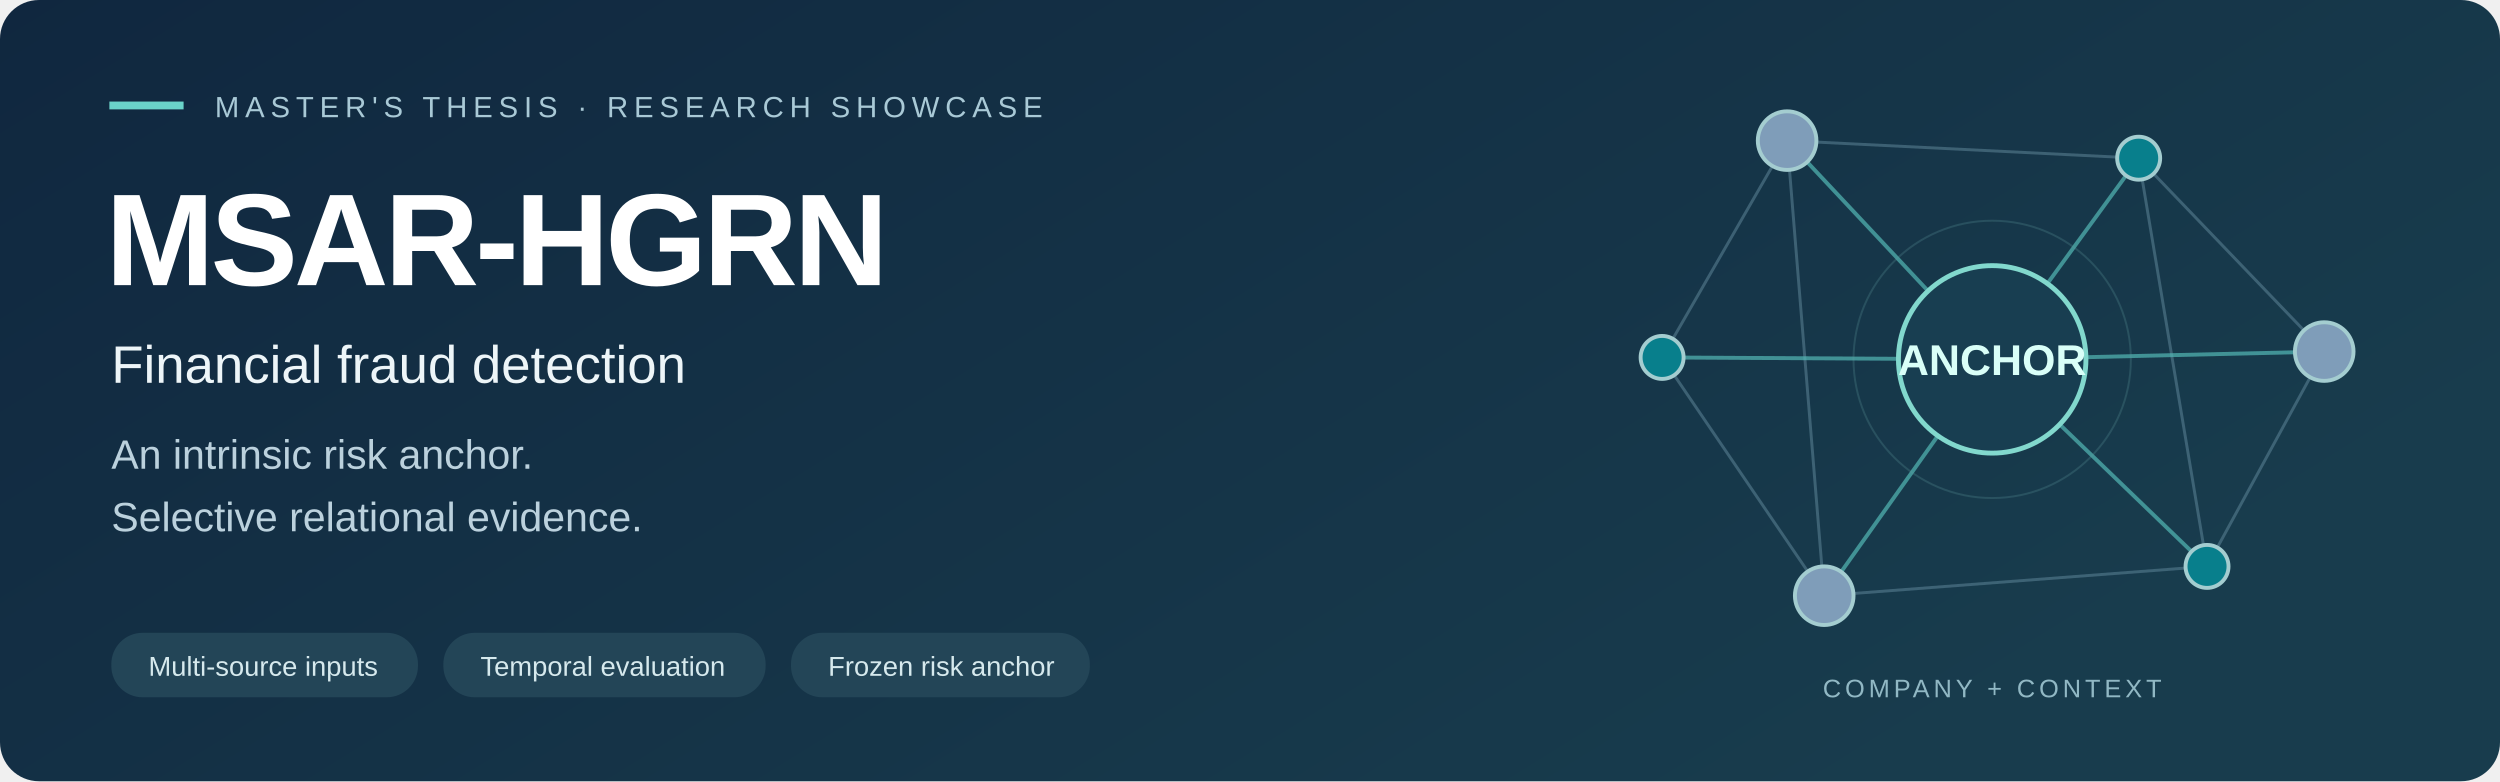
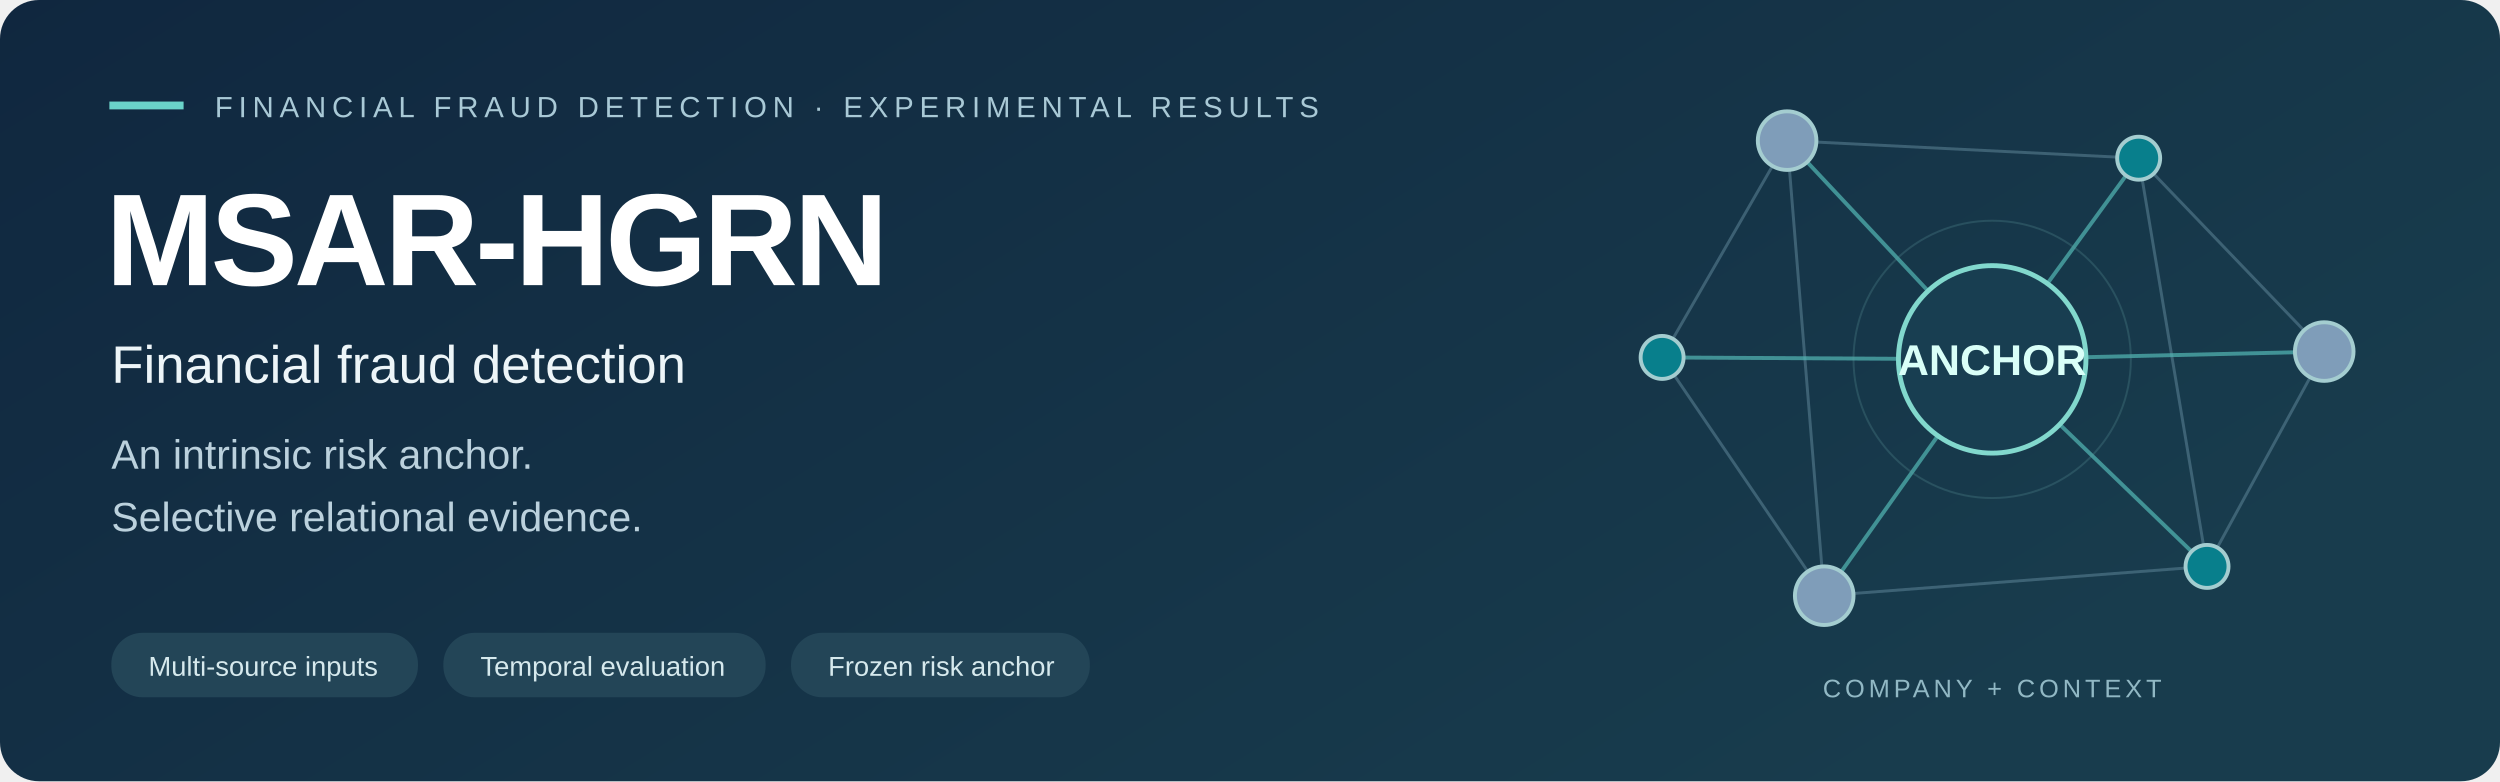
<svg xmlns="http://www.w3.org/2000/svg" width="1280" height="400" viewBox="0 0 1280 400" role="img" aria-labelledby="title desc">
  <defs>
    <linearGradient id="bg" x2="1" y2="0.5">
      <stop stop-color="#10273F" />
      <stop offset="1" stop-color="#183C4D" />
    </linearGradient>
  </defs>
  <rect width="1280" height="400" rx="20" fill="url(#bg)" />
  <path d="M 56 54 H 94" stroke="#6AD3C9" stroke-width="4" />
  <g font-family="Arial,Helvetica,sans-serif">
-     <text x="110" y="60" font-size="15" letter-spacing="3" fill="#A9C9D6">MASTER'S THESIS · RESEARCH SHOWCASE</text>
+     <text x="110" y="60" font-size="15" letter-spacing="3" fill="#A9C9D6">FINANCIAL FRAUD DETECTION · EXPERIMENTAL RESULTS</text>
    <text x="54" y="146" font-size="67" font-weight="700" letter-spacing="-2" fill="#FFFFFF">MSAR-HGRN</text>
    <text x="57" y="196" font-size="27" fill="#EDF5F8">Financial fraud detection</text>
    <text x="57" y="240" font-size="21" fill="#BBD1DD">An intrinsic risk anchor.</text>
    <text x="57" y="272" font-size="21" fill="#BBD1DD">Selective relational evidence.</text>
    <g font-size="14" fill="#D6E9ED">
      <rect x="57" y="324" width="157" height="33" rx="16" fill="#234557" />
      <text x="76" y="346">Multi-source inputs</text>
      <rect x="227" y="324" width="165" height="33" rx="16" fill="#234557" />
      <text x="246" y="346">Temporal evaluation</text>
      <rect x="405" y="324" width="153" height="33" rx="16" fill="#234557" />
      <text x="424" y="346">Frozen risk anchor</text>
    </g>
  </g>
  <g stroke="#52788B" stroke-width="1.5" opacity="0.65" fill="none">
    <path d="M 915 72 L 1095 81" />
    <path d="M 1095 81 L 1190 180" />
    <path d="M 1190 180 L 1130 290" />
    <path d="M 1130 290 L 934 305" />
    <path d="M 934 305 L 851 183" />
    <path d="M 851 183 L 915 72" />
    <path d="M 915 72 L 934 305" />
    <path d="M 1095 81 L 1130 290" />
  </g>
  <g stroke="#53B8B5" stroke-width="2" opacity="0.7" fill="none">
    <path d="M 1020 184 L 915 72" />
    <path d="M 1020 184 L 1095 81" />
    <path d="M 1020 184 L 1190 180" />
    <path d="M 1020 184 L 1130 290" />
    <path d="M 1020 184 L 934 305" />
    <path d="M 1020 184 L 851 183" />
  </g>
  <circle cx="1020" cy="184" r="71" fill="none" stroke="#609B9E" opacity="0.25" />
  <circle cx="1020" cy="184" r="48" fill="#183E51" stroke="#82D8CD" stroke-width="2.5" />
  <text x="1020" y="192" text-anchor="middle" font-family="Arial,Helvetica,sans-serif" font-size="22" font-weight="700" fill="#D9FFF8">ANCHOR</text>
  <circle cx="915" cy="72" r="15" fill="#7F9DB9" stroke="#A4CDD0" stroke-width="2" />
  <circle cx="1095" cy="81" r="11" fill="#087F8C" stroke="#A4CDD0" stroke-width="2" />
  <circle cx="1190" cy="180" r="15" fill="#7F9DB9" stroke="#A4CDD0" stroke-width="2" />
  <circle cx="1130" cy="290" r="11" fill="#087F8C" stroke="#A4CDD0" stroke-width="2" />
  <circle cx="934" cy="305" r="15" fill="#7F9DB9" stroke="#A4CDD0" stroke-width="2" />
  <circle cx="851" cy="183" r="11" fill="#087F8C" stroke="#A4CDD0" stroke-width="2" />
  <text x="1020" y="357" text-anchor="middle" font-family="Arial,Helvetica,sans-serif" font-size="13" letter-spacing="2" fill="#91B8C4">COMPANY + CONTEXT</text>
</svg>
